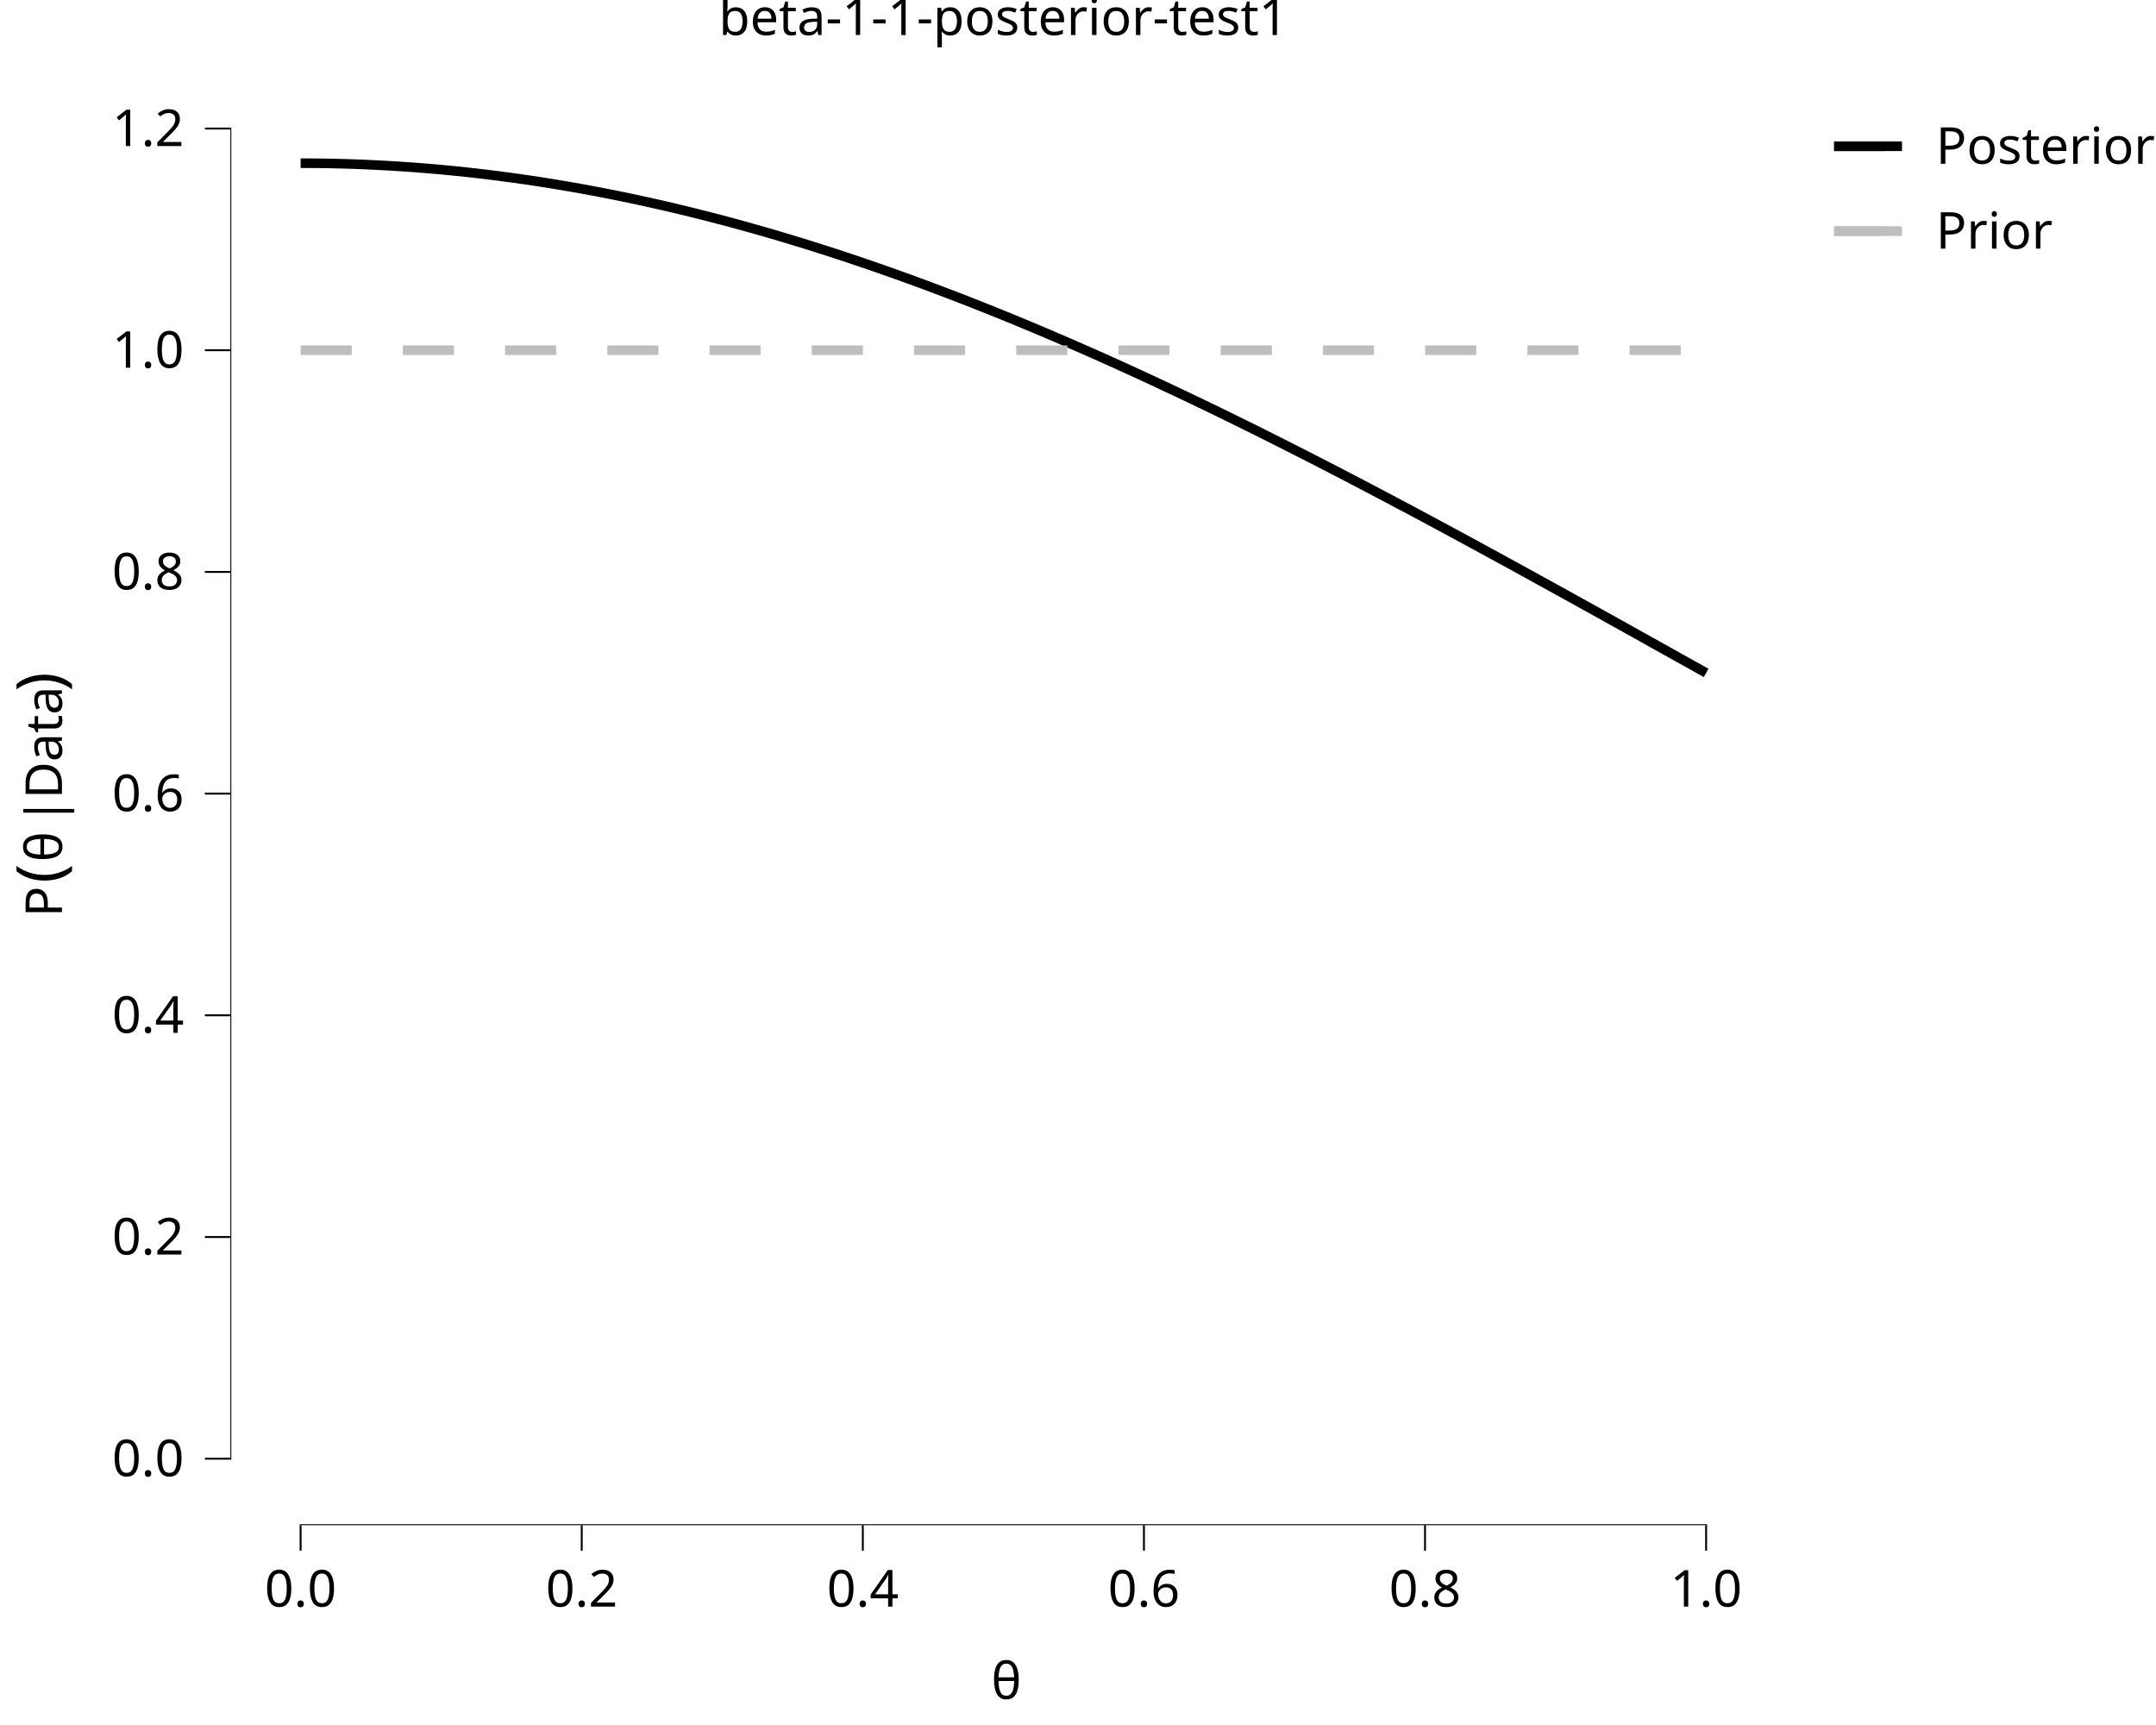
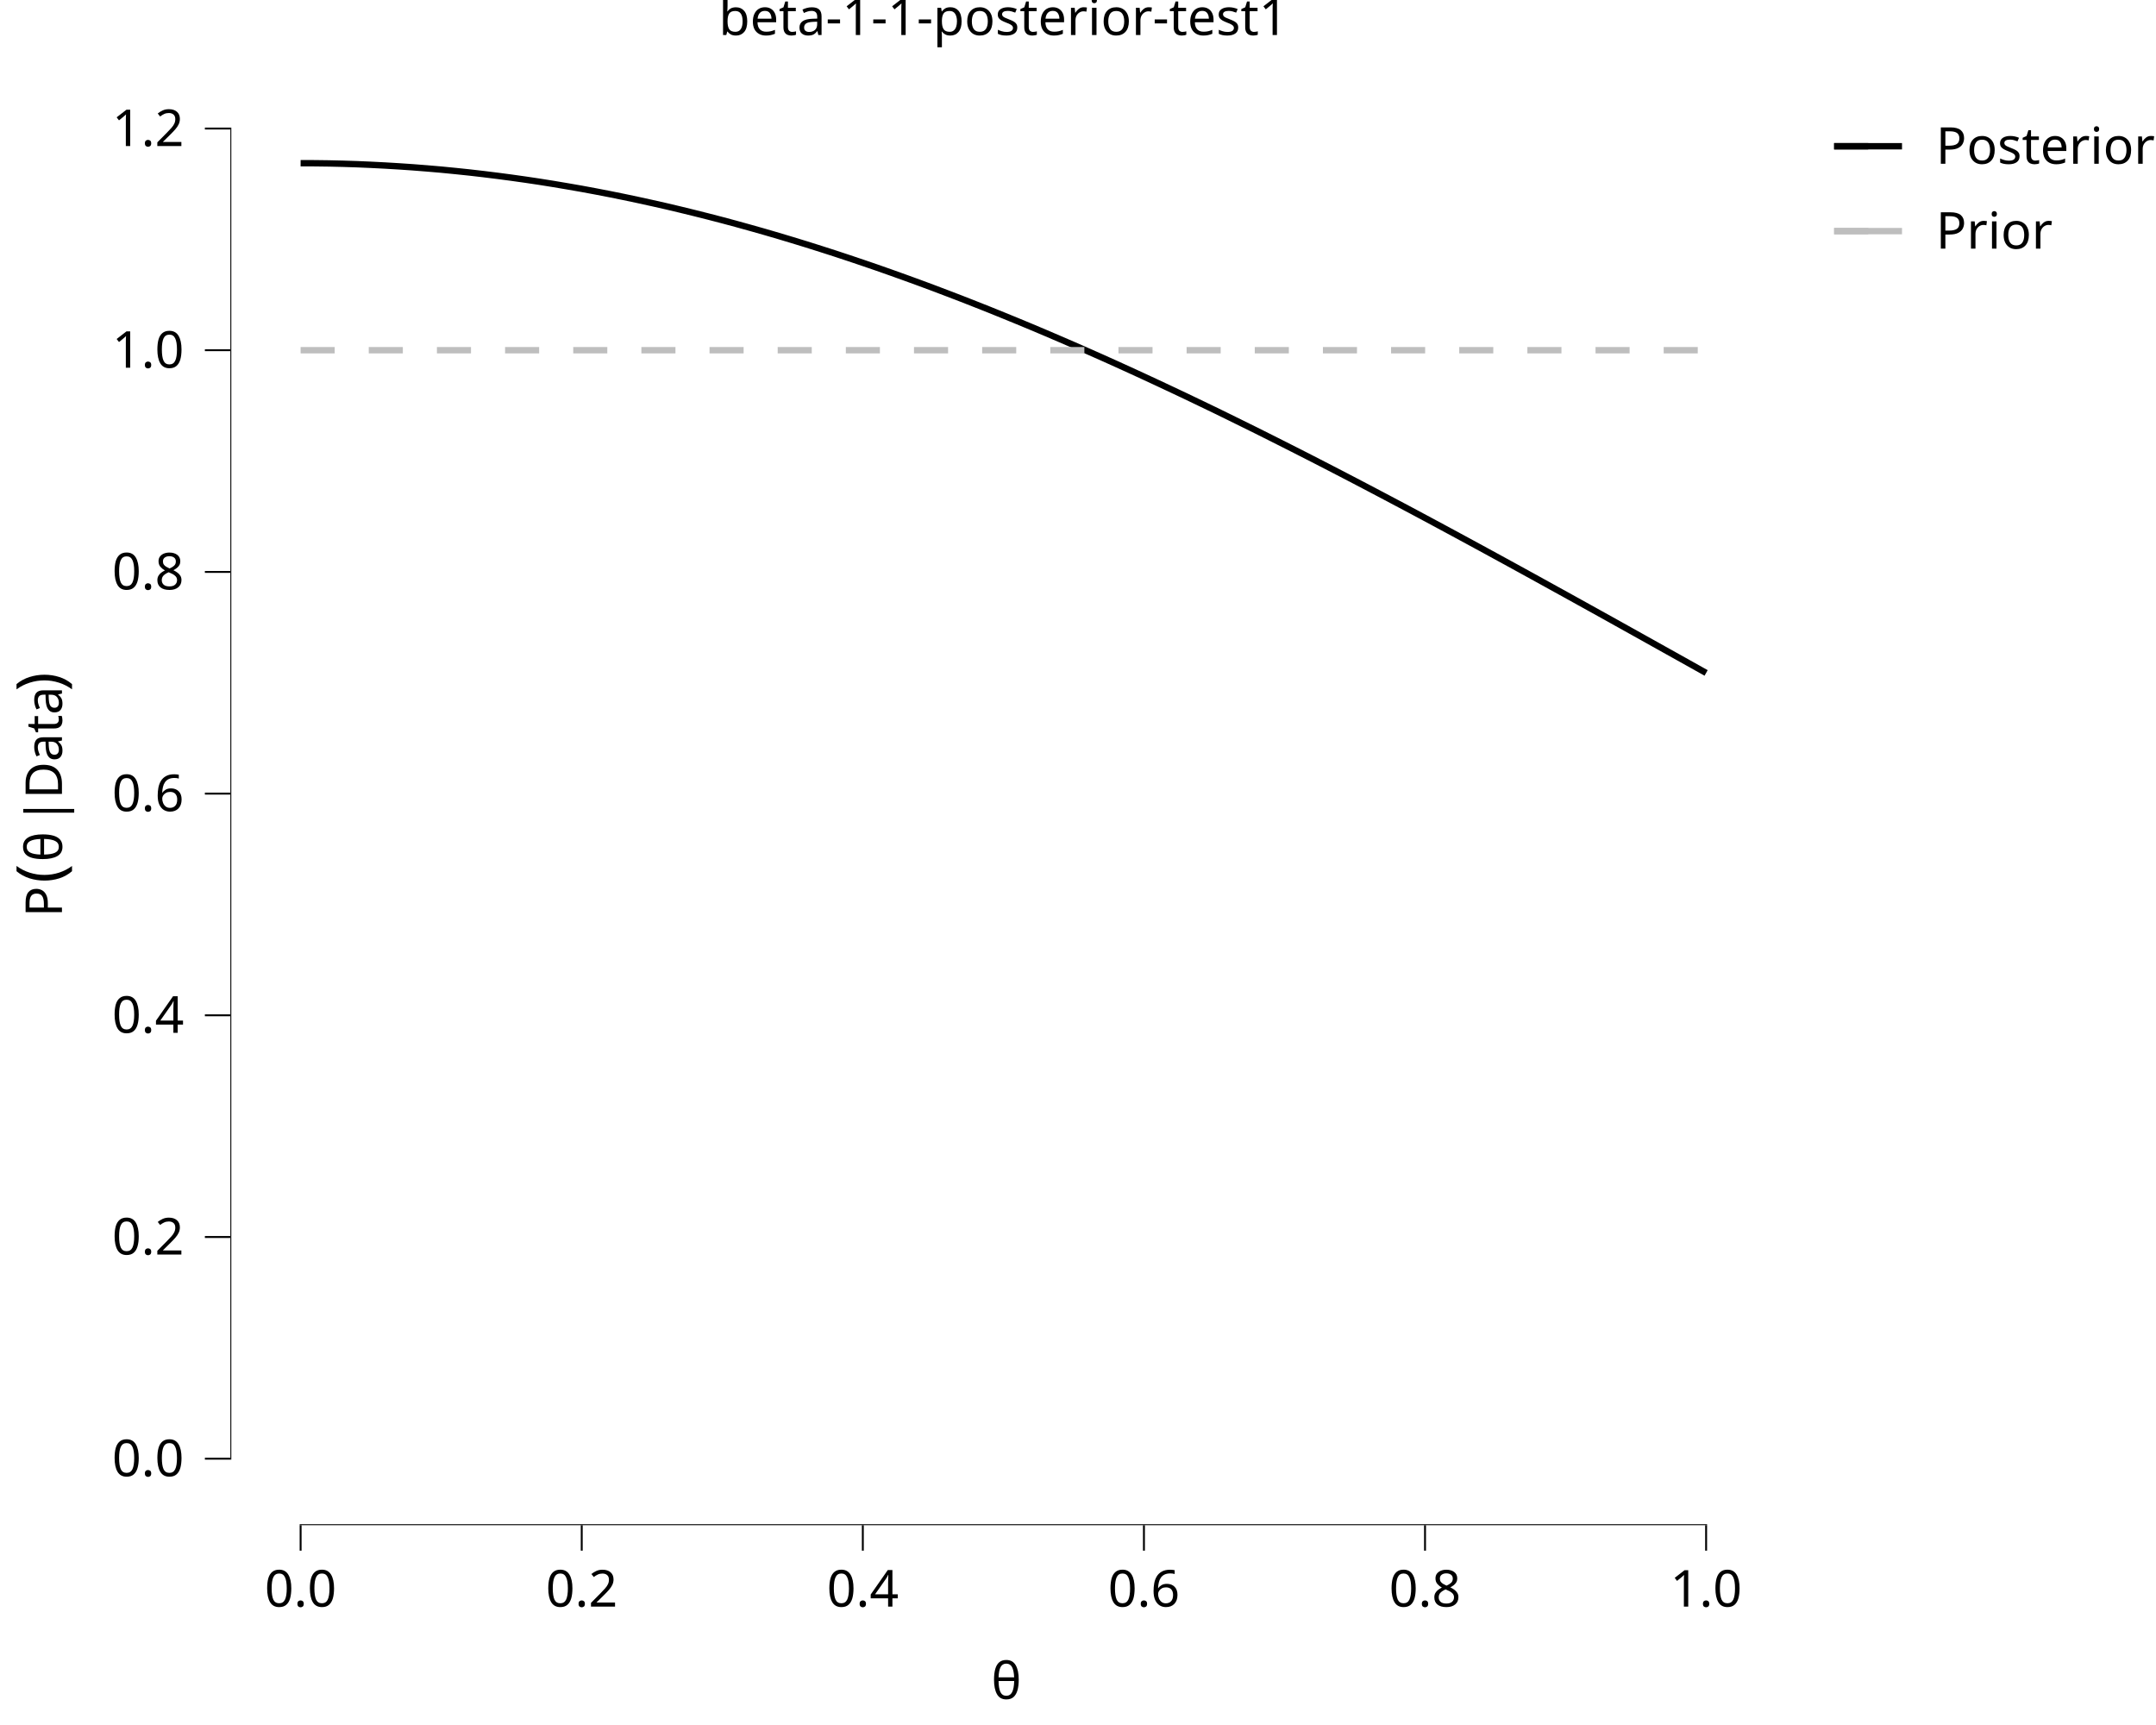
<svg xmlns="http://www.w3.org/2000/svg" class="svglite" data-engine-version="2.0" width="720.00pt" height="576.00pt" viewBox="0 0 720.00 576.00">
  <defs>
    <style type="text/css">
    .svglite line, .svglite polyline, .svglite polygon, .svglite path, .svglite rect, .svglite circle {
      fill: none;
      stroke: #000000;
      stroke-linecap: round;
      stroke-linejoin: round;
      stroke-miterlimit: 10.00;
    }
  </style>
  </defs>
  <rect width="100%" height="100%" style="stroke: none; fill: #FFFFFF;" />
  <defs>
    <clipPath id="cpMC4wMHw3MjAuMDB8MC4wMHw1NzYuMDA=">
      <rect x="0.00" y="0.00" width="720.00" height="576.00" />
    </clipPath>
  </defs>
  <g clip-path="url(#cpMC4wMHw3MjAuMDB8MC4wMHw1NzYuMDA=)">
    <rect x="0.00" y="0.00" width="720.00" height="576.00" style="stroke-width: 10.67; stroke: none;" />
  </g>
  <defs>
    <clipPath id="cpNzYuOTN8NTkzLjIzfDIwLjcxfDUwOS4yOA==">
      <rect x="76.93" y="20.71" width="516.31" height="488.57" />
    </clipPath>
  </defs>
  <g clip-path="url(#cpNzYuOTN8NTkzLjIzfDIwLjcxfDUwOS4yOA==)">
    <rect x="76.93" y="20.71" width="516.31" height="488.57" style="stroke-width: 10.67; stroke: none;" />
-     <polyline points="100.39,54.49 105.09,54.51 109.78,54.57 114.48,54.68 119.17,54.83 123.86,55.03 128.56,55.27 133.25,55.55 137.94,55.87 142.64,56.24 147.33,56.64 152.03,57.10 156.72,57.59 161.41,58.13 166.11,58.71 170.80,59.33 175.49,59.99 180.19,60.69 184.88,61.44 189.57,62.23 194.27,63.05 198.96,63.92 203.66,64.83 208.35,65.78 213.04,66.77 217.74,67.80 222.43,68.86 227.12,69.97 231.82,71.12 236.51,72.30 241.21,73.52 245.90,74.78 250.59,76.08 255.29,77.41 259.98,78.78 264.67,80.19 269.37,81.63 274.06,83.11 278.76,84.62 283.45,86.17 288.14,87.75 292.84,89.36 297.53,91.01 302.22,92.69 306.92,94.40 311.61,96.14 316.30,97.92 321.00,99.72 325.69,101.56 330.39,103.42 335.08,105.32 339.77,107.24 344.47,109.19 349.16,111.17 353.85,113.18 358.55,115.21 363.24,117.27 367.94,119.35 372.63,121.46 377.32,123.59 382.02,125.75 386.71,127.93 391.40,130.13 396.10,132.35 400.79,134.60 405.49,136.86 410.18,139.15 414.87,141.46 419.57,143.78 424.26,146.13 428.95,148.49 433.65,150.87 438.34,153.26 443.03,155.67 447.73,158.10 452.42,160.54 457.12,163.00 461.81,165.47 466.50,167.95 471.20,170.44 475.89,172.95 480.58,175.47 485.28,178.00 489.97,180.54 494.67,183.09 499.36,185.65 504.05,188.21 508.75,190.79 513.44,193.37 518.13,195.96 522.83,198.55 527.52,201.15 532.22,203.75 536.91,206.36 541.60,208.97 546.30,211.59 550.99,214.21 555.68,216.83 560.38,219.45 565.07,222.07 569.76,224.70 " style="stroke-width: 3.20; stroke-linecap: butt;" />
-     <polyline points="100.39,116.94 105.09,116.94 109.78,116.94 114.48,116.94 119.17,116.94 123.86,116.94 128.56,116.94 133.25,116.94 137.94,116.94 142.64,116.94 147.33,116.94 152.03,116.94 156.72,116.94 161.41,116.94 166.11,116.94 170.80,116.94 175.49,116.94 180.19,116.94 184.88,116.94 189.57,116.94 194.27,116.94 198.96,116.94 203.66,116.94 208.35,116.94 213.04,116.94 217.74,116.94 222.43,116.94 227.12,116.94 231.82,116.94 236.51,116.94 241.21,116.94 245.90,116.94 250.59,116.94 255.29,116.94 259.98,116.94 264.67,116.94 269.37,116.94 274.06,116.94 278.76,116.94 283.45,116.94 288.14,116.94 292.84,116.94 297.53,116.94 302.22,116.94 306.92,116.94 311.61,116.94 316.30,116.94 321.00,116.94 325.69,116.94 330.39,116.94 335.08,116.94 339.77,116.94 344.47,116.94 349.16,116.94 353.85,116.94 358.55,116.94 363.24,116.94 367.94,116.94 372.63,116.94 377.32,116.94 382.02,116.94 386.71,116.94 391.40,116.94 396.10,116.94 400.79,116.94 405.49,116.94 410.18,116.94 414.87,116.94 419.57,116.94 424.26,116.94 428.95,116.94 433.65,116.94 438.34,116.94 443.03,116.94 447.73,116.94 452.42,116.94 457.12,116.94 461.81,116.94 466.50,116.94 471.20,116.94 475.89,116.94 480.58,116.94 485.28,116.94 489.97,116.94 494.67,116.94 499.36,116.94 504.05,116.94 508.75,116.94 513.44,116.94 518.13,116.94 522.83,116.94 527.52,116.94 532.22,116.94 536.91,116.94 541.60,116.94 546.30,116.94 550.99,116.94 555.68,116.94 560.38,116.94 565.07,116.94 569.76,116.94 " style="stroke-width: 3.20; stroke: #BEBEBE; stroke-dasharray: 17.07,17.07; stroke-linecap: butt;" />
+     <polyline points="100.39,54.49 105.09,54.51 109.78,54.57 114.48,54.68 119.17,54.83 123.86,55.03 128.56,55.27 133.25,55.55 137.94,55.87 142.64,56.24 147.33,56.64 152.03,57.10 156.72,57.59 161.41,58.13 166.11,58.71 170.80,59.33 175.49,59.99 180.19,60.69 184.88,61.44 189.57,62.23 194.27,63.05 198.96,63.92 203.66,64.83 208.35,65.78 213.04,66.77 217.74,67.80 222.43,68.86 227.12,69.97 231.82,71.12 236.51,72.30 241.21,73.52 245.90,74.78 250.59,76.08 255.29,77.41 259.98,78.78 264.67,80.19 269.37,81.63 274.06,83.11 278.76,84.62 283.45,86.17 288.14,87.75 292.84,89.36 297.53,91.01 302.22,92.69 306.92,94.40 311.61,96.14 316.30,97.92 321.00,99.72 325.69,101.56 330.39,103.42 335.08,105.32 339.77,107.24 344.47,109.19 349.16,111.17 353.85,113.18 358.55,115.21 363.24,117.27 367.94,119.35 372.63,121.46 377.32,123.59 382.02,125.75 386.71,127.93 391.40,130.13 396.10,132.35 400.79,134.60 405.49,136.86 410.18,139.15 414.87,141.46 419.57,143.78 424.26,146.13 428.95,148.49 433.65,150.87 438.34,153.26 443.03,155.67 447.73,158.10 452.42,160.54 457.12,163.00 461.81,165.47 466.50,167.95 471.20,170.44 475.89,172.95 480.58,175.47 485.28,178.00 489.97,180.54 494.67,183.09 499.36,185.65 504.05,188.21 508.75,190.79 513.44,193.37 518.13,195.96 522.83,198.55 527.52,201.15 532.22,203.75 536.91,206.36 541.60,208.97 546.30,211.59 550.99,214.21 555.68,216.83 560.38,219.45 565.07,222.07 569.76,224.70 " style="stroke-width: 2.13; stroke-linecap: butt;" />
+     <polyline points="100.39,116.94 105.09,116.94 109.78,116.94 114.48,116.94 119.17,116.94 123.86,116.94 128.56,116.94 133.25,116.94 137.94,116.94 142.64,116.94 147.33,116.94 152.03,116.94 156.72,116.94 161.41,116.94 166.11,116.94 170.80,116.94 175.49,116.94 180.19,116.94 184.88,116.94 189.57,116.94 194.27,116.94 198.96,116.94 203.66,116.94 208.35,116.94 213.04,116.94 217.74,116.94 222.43,116.94 227.12,116.94 231.82,116.94 236.51,116.94 241.21,116.94 245.90,116.94 250.59,116.94 255.29,116.94 259.98,116.94 264.67,116.94 269.37,116.94 274.06,116.94 278.76,116.94 283.45,116.94 288.14,116.94 292.84,116.94 297.53,116.94 302.22,116.94 306.92,116.94 311.61,116.94 316.30,116.94 321.00,116.94 325.69,116.94 330.39,116.94 335.08,116.94 339.77,116.94 344.47,116.94 349.16,116.94 353.85,116.94 358.55,116.94 363.24,116.94 367.94,116.94 372.63,116.94 377.32,116.94 382.02,116.94 386.71,116.94 391.40,116.94 396.10,116.94 400.79,116.94 405.49,116.94 410.18,116.94 414.87,116.94 419.57,116.94 424.26,116.94 428.95,116.94 433.65,116.94 438.34,116.94 443.03,116.94 447.73,116.94 452.42,116.94 457.12,116.94 461.81,116.94 466.50,116.94 471.20,116.94 475.89,116.94 480.58,116.94 485.28,116.94 489.97,116.94 494.67,116.94 499.36,116.94 504.05,116.94 508.75,116.94 513.44,116.94 518.13,116.94 522.83,116.94 527.52,116.94 532.22,116.94 536.91,116.94 541.60,116.94 546.30,116.94 550.99,116.94 555.68,116.94 560.38,116.94 565.07,116.94 569.76,116.94 " style="stroke-width: 2.13; stroke: #BEBEBE; stroke-dasharray: 11.38,11.38; stroke-linecap: butt;" />
    <line x1="100.08" y1="509.28" x2="570.08" y2="509.28" style="stroke-width: 0.64; stroke-linecap: butt;" />
    <line x1="76.93" y1="487.39" x2="76.93" y2="42.60" style="stroke-width: 0.64; stroke-linecap: butt;" />
    <rect x="76.93" y="20.71" width="516.31" height="488.57" style="stroke-width: 0.00; stroke: none;" />
  </g>
  <g clip-path="url(#cpMC4wMHw3MjAuMDB8MC4wMHw1NzYuMDA=)">
    <polyline points="76.93,509.28 76.93,20.71 " style="stroke-width: 0.00; stroke: none; stroke-linecap: butt;" />
    <text x="61.45" y="492.92" text-anchor="end" style="font-size: 17.00px; font-family: sans;" textLength="23.63px" lengthAdjust="spacingAndGlyphs">0.0</text>
    <text x="61.45" y="418.90" text-anchor="end" style="font-size: 17.00px; font-family: sans;" textLength="23.63px" lengthAdjust="spacingAndGlyphs">0.2</text>
    <text x="61.45" y="344.87" text-anchor="end" style="font-size: 17.00px; font-family: sans;" textLength="23.63px" lengthAdjust="spacingAndGlyphs">0.4</text>
    <text x="61.45" y="270.85" text-anchor="end" style="font-size: 17.00px; font-family: sans;" textLength="23.63px" lengthAdjust="spacingAndGlyphs">0.6</text>
    <text x="61.45" y="196.82" text-anchor="end" style="font-size: 17.00px; font-family: sans;" textLength="23.63px" lengthAdjust="spacingAndGlyphs">0.8</text>
    <text x="61.45" y="122.79" text-anchor="end" style="font-size: 17.00px; font-family: sans;" textLength="23.63px" lengthAdjust="spacingAndGlyphs">1.0</text>
    <text x="61.45" y="48.77" text-anchor="end" style="font-size: 17.00px; font-family: sans;" textLength="23.63px" lengthAdjust="spacingAndGlyphs">1.2</text>
    <polyline points="68.42,487.07 76.93,487.07 " style="stroke-width: 0.64; stroke-linecap: butt;" />
    <polyline points="68.42,413.05 76.93,413.05 " style="stroke-width: 0.64; stroke-linecap: butt;" />
    <polyline points="68.42,339.02 76.93,339.02 " style="stroke-width: 0.64; stroke-linecap: butt;" />
    <polyline points="68.42,265.00 76.93,265.00 " style="stroke-width: 0.64; stroke-linecap: butt;" />
    <polyline points="68.42,190.97 76.93,190.97 " style="stroke-width: 0.64; stroke-linecap: butt;" />
    <polyline points="68.42,116.94 76.93,116.94 " style="stroke-width: 0.64; stroke-linecap: butt;" />
    <polyline points="68.42,42.92 76.93,42.92 " style="stroke-width: 0.64; stroke-linecap: butt;" />
    <polyline points="76.93,509.28 593.23,509.28 " style="stroke-width: 0.00; stroke: none; stroke-linecap: butt;" />
    <polyline points="100.39,517.79 100.39,509.28 " style="stroke-width: 0.64; stroke-linecap: butt;" />
    <polyline points="194.27,517.79 194.27,509.28 " style="stroke-width: 0.64; stroke-linecap: butt;" />
    <polyline points="288.14,517.79 288.14,509.28 " style="stroke-width: 0.64; stroke-linecap: butt;" />
    <polyline points="382.02,517.79 382.02,509.28 " style="stroke-width: 0.64; stroke-linecap: butt;" />
    <polyline points="475.89,517.79 475.89,509.28 " style="stroke-width: 0.64; stroke-linecap: butt;" />
    <polyline points="569.76,517.79 569.76,509.28 " style="stroke-width: 0.64; stroke-linecap: butt;" />
    <text x="100.39" y="536.46" text-anchor="middle" style="font-size: 17.00px; font-family: sans;" textLength="23.63px" lengthAdjust="spacingAndGlyphs">0.0</text>
    <text x="194.27" y="536.46" text-anchor="middle" style="font-size: 17.00px; font-family: sans;" textLength="23.63px" lengthAdjust="spacingAndGlyphs">0.2</text>
    <text x="288.14" y="536.46" text-anchor="middle" style="font-size: 17.00px; font-family: sans;" textLength="23.63px" lengthAdjust="spacingAndGlyphs">0.4</text>
    <text x="382.02" y="536.46" text-anchor="middle" style="font-size: 17.00px; font-family: sans;" textLength="23.63px" lengthAdjust="spacingAndGlyphs">0.6</text>
    <text x="475.89" y="536.46" text-anchor="middle" style="font-size: 17.00px; font-family: sans;" textLength="23.63px" lengthAdjust="spacingAndGlyphs">0.8</text>
    <text x="569.76" y="536.46" text-anchor="middle" style="font-size: 17.00px; font-family: sans;" textLength="23.63px" lengthAdjust="spacingAndGlyphs">1.0</text>
    <text x="331.02" y="567.29" style="font-size: 17.00px; font-family: sans;" textLength="8.13px" lengthAdjust="spacingAndGlyphs">θ</text>
    <text transform="translate(20.69,306.22) rotate(-90)" style="font-size: 17.00px; font-family: sans;" textLength="11.34px" lengthAdjust="spacingAndGlyphs">P</text>
    <text transform="translate(20.69,294.88) rotate(-90)" style="font-size: 21.25px; font-family: sans;" textLength="7.08px" lengthAdjust="spacingAndGlyphs">(</text>
    <text transform="translate(20.69,287.80) rotate(-90)" style="font-size: 17.00px; font-family: sans;" textLength="8.13px" lengthAdjust="spacingAndGlyphs">θ</text>
    <text transform="translate(20.69,279.67) rotate(-90)" style="font-size: 17.00px; font-family: sans;" textLength="4.25px" lengthAdjust="spacingAndGlyphs"> </text>
    <text transform="translate(20.69,275.42) rotate(-90)" style="font-size: 17.00px; font-family: sans;" textLength="4.42px" lengthAdjust="spacingAndGlyphs">|</text>
    <text transform="translate(20.69,271.00) rotate(-90)" style="font-size: 17.00px; font-family: sans;" textLength="4.25px" lengthAdjust="spacingAndGlyphs"> </text>
    <text transform="translate(20.69,266.75) rotate(-90)" style="font-size: 17.00px; font-family: sans;" textLength="35.91px" lengthAdjust="spacingAndGlyphs">Data</text>
    <text transform="translate(20.69,230.83) rotate(-90)" style="font-size: 21.25px; font-family: sans;" textLength="7.06px" lengthAdjust="spacingAndGlyphs">)</text>
    <rect x="604.19" y="20.71" width="115.81" height="76.12" style="stroke-width: 0.75; stroke: none;" />
    <rect x="604.19" y="20.71" width="115.81" height="76.12" style="stroke-width: 10.67; stroke: none;" />
    <rect x="609.67" y="34.66" width="28.35" height="28.35" style="stroke-width: 10.67; stroke: none;" />
-     <line x1="612.51" y1="48.83" x2="635.18" y2="48.83" style="stroke-width: 3.20; stroke-linecap: butt;" />
-     <line x1="612.51" y1="48.83" x2="635.18" y2="48.83" style="stroke-width: 3.20; stroke-dasharray: 17.07,17.07; stroke-linecap: butt;" />
+     <line x1="612.51" y1="48.83" x2="635.18" y2="48.83" style="stroke-width: 2.13; stroke-linecap: butt;" />
+     <line x1="612.51" y1="48.83" x2="635.18" y2="48.83" style="stroke-width: 2.13; stroke-dasharray: 11.38,11.38; stroke-linecap: butt;" />
    <rect x="609.67" y="63.00" width="28.35" height="28.35" style="stroke-width: 10.67; stroke: none;" />
-     <line x1="612.51" y1="77.18" x2="635.18" y2="77.18" style="stroke-width: 3.20; stroke: #BEBEBE; stroke-linecap: butt;" />
-     <line x1="612.51" y1="77.18" x2="635.18" y2="77.18" style="stroke-width: 3.20; stroke: #BEBEBE; stroke-dasharray: 17.07,17.07; stroke-linecap: butt;" />
+     <line x1="612.51" y1="77.18" x2="635.18" y2="77.18" style="stroke-width: 2.13; stroke: #BEBEBE; stroke-linecap: butt;" />
+     <line x1="612.51" y1="77.18" x2="635.18" y2="77.18" style="stroke-width: 2.13; stroke: #BEBEBE; stroke-dasharray: 11.38,11.38; stroke-linecap: butt;" />
    <text x="646.49" y="54.68" style="font-size: 17.00px; font-family: sans;" textLength="68.03px" lengthAdjust="spacingAndGlyphs">Posterior</text>
    <text x="646.49" y="83.03" style="font-size: 17.00px; font-family: sans;" textLength="35.89px" lengthAdjust="spacingAndGlyphs">Prior</text>
    <text x="335.08" y="11.70" text-anchor="middle" style="font-size: 17.00px; font-family: sans;" textLength="177.65px" lengthAdjust="spacingAndGlyphs">beta-1-1-posterior-test1</text>
  </g>
</svg>
